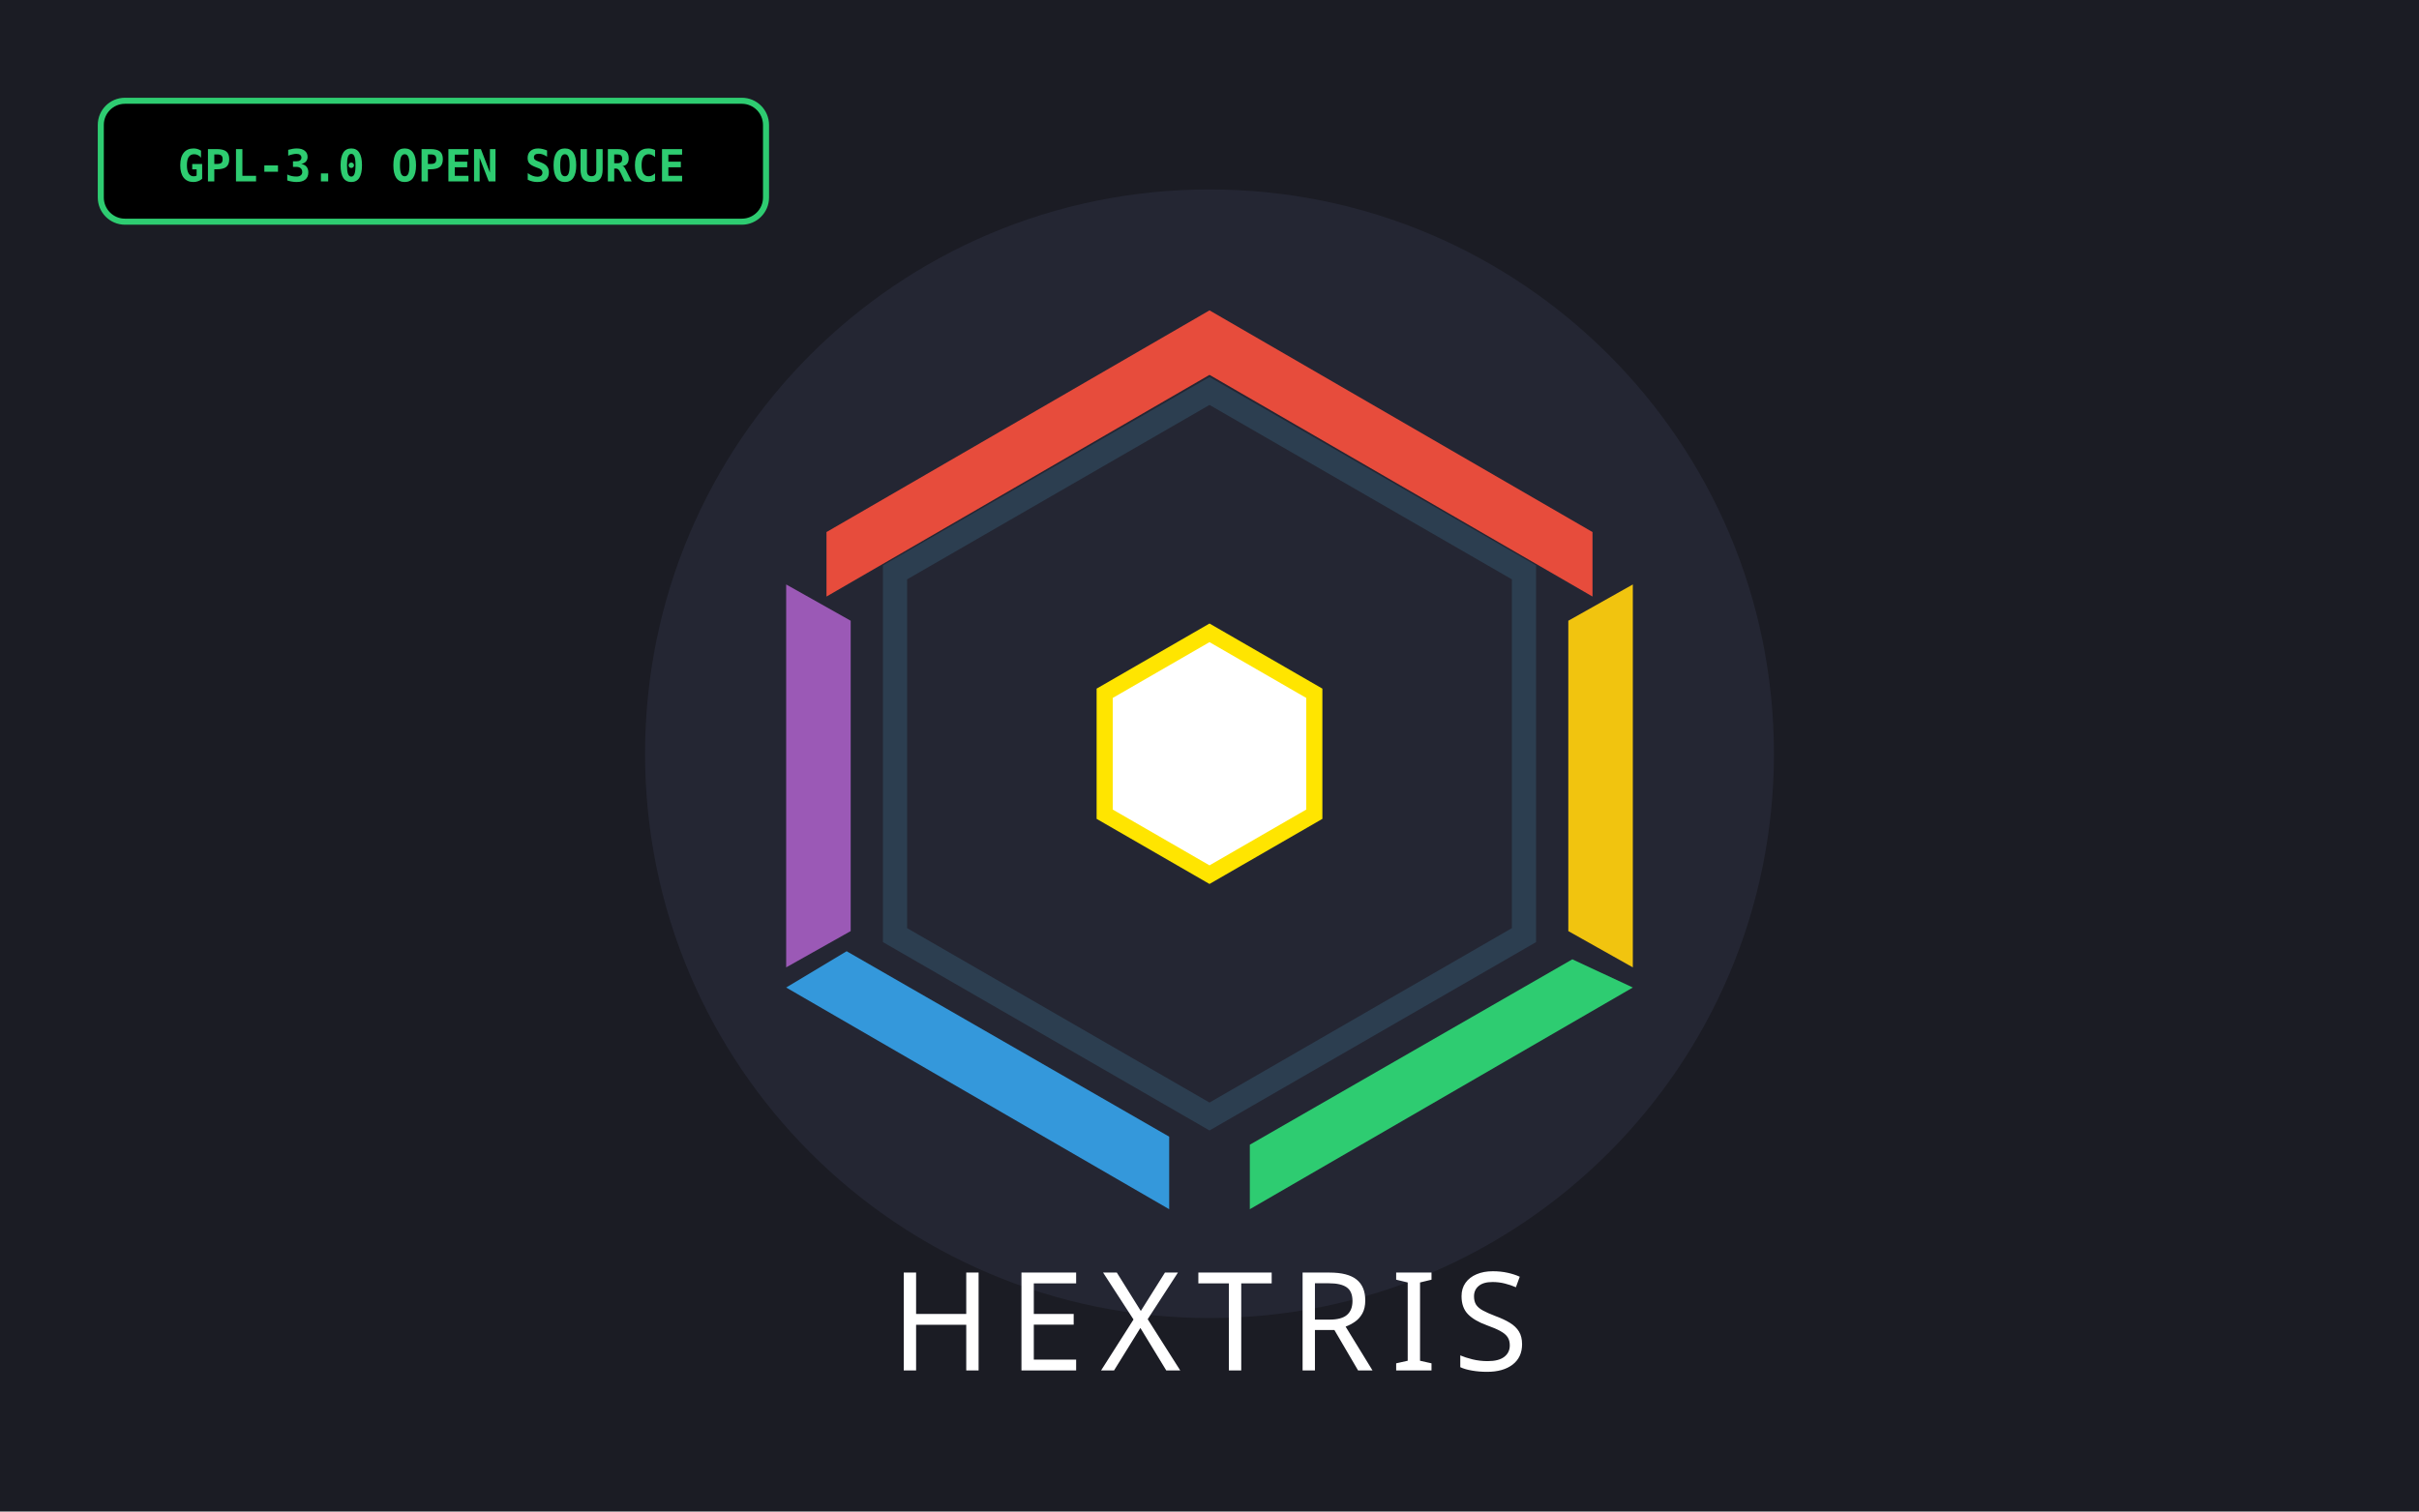
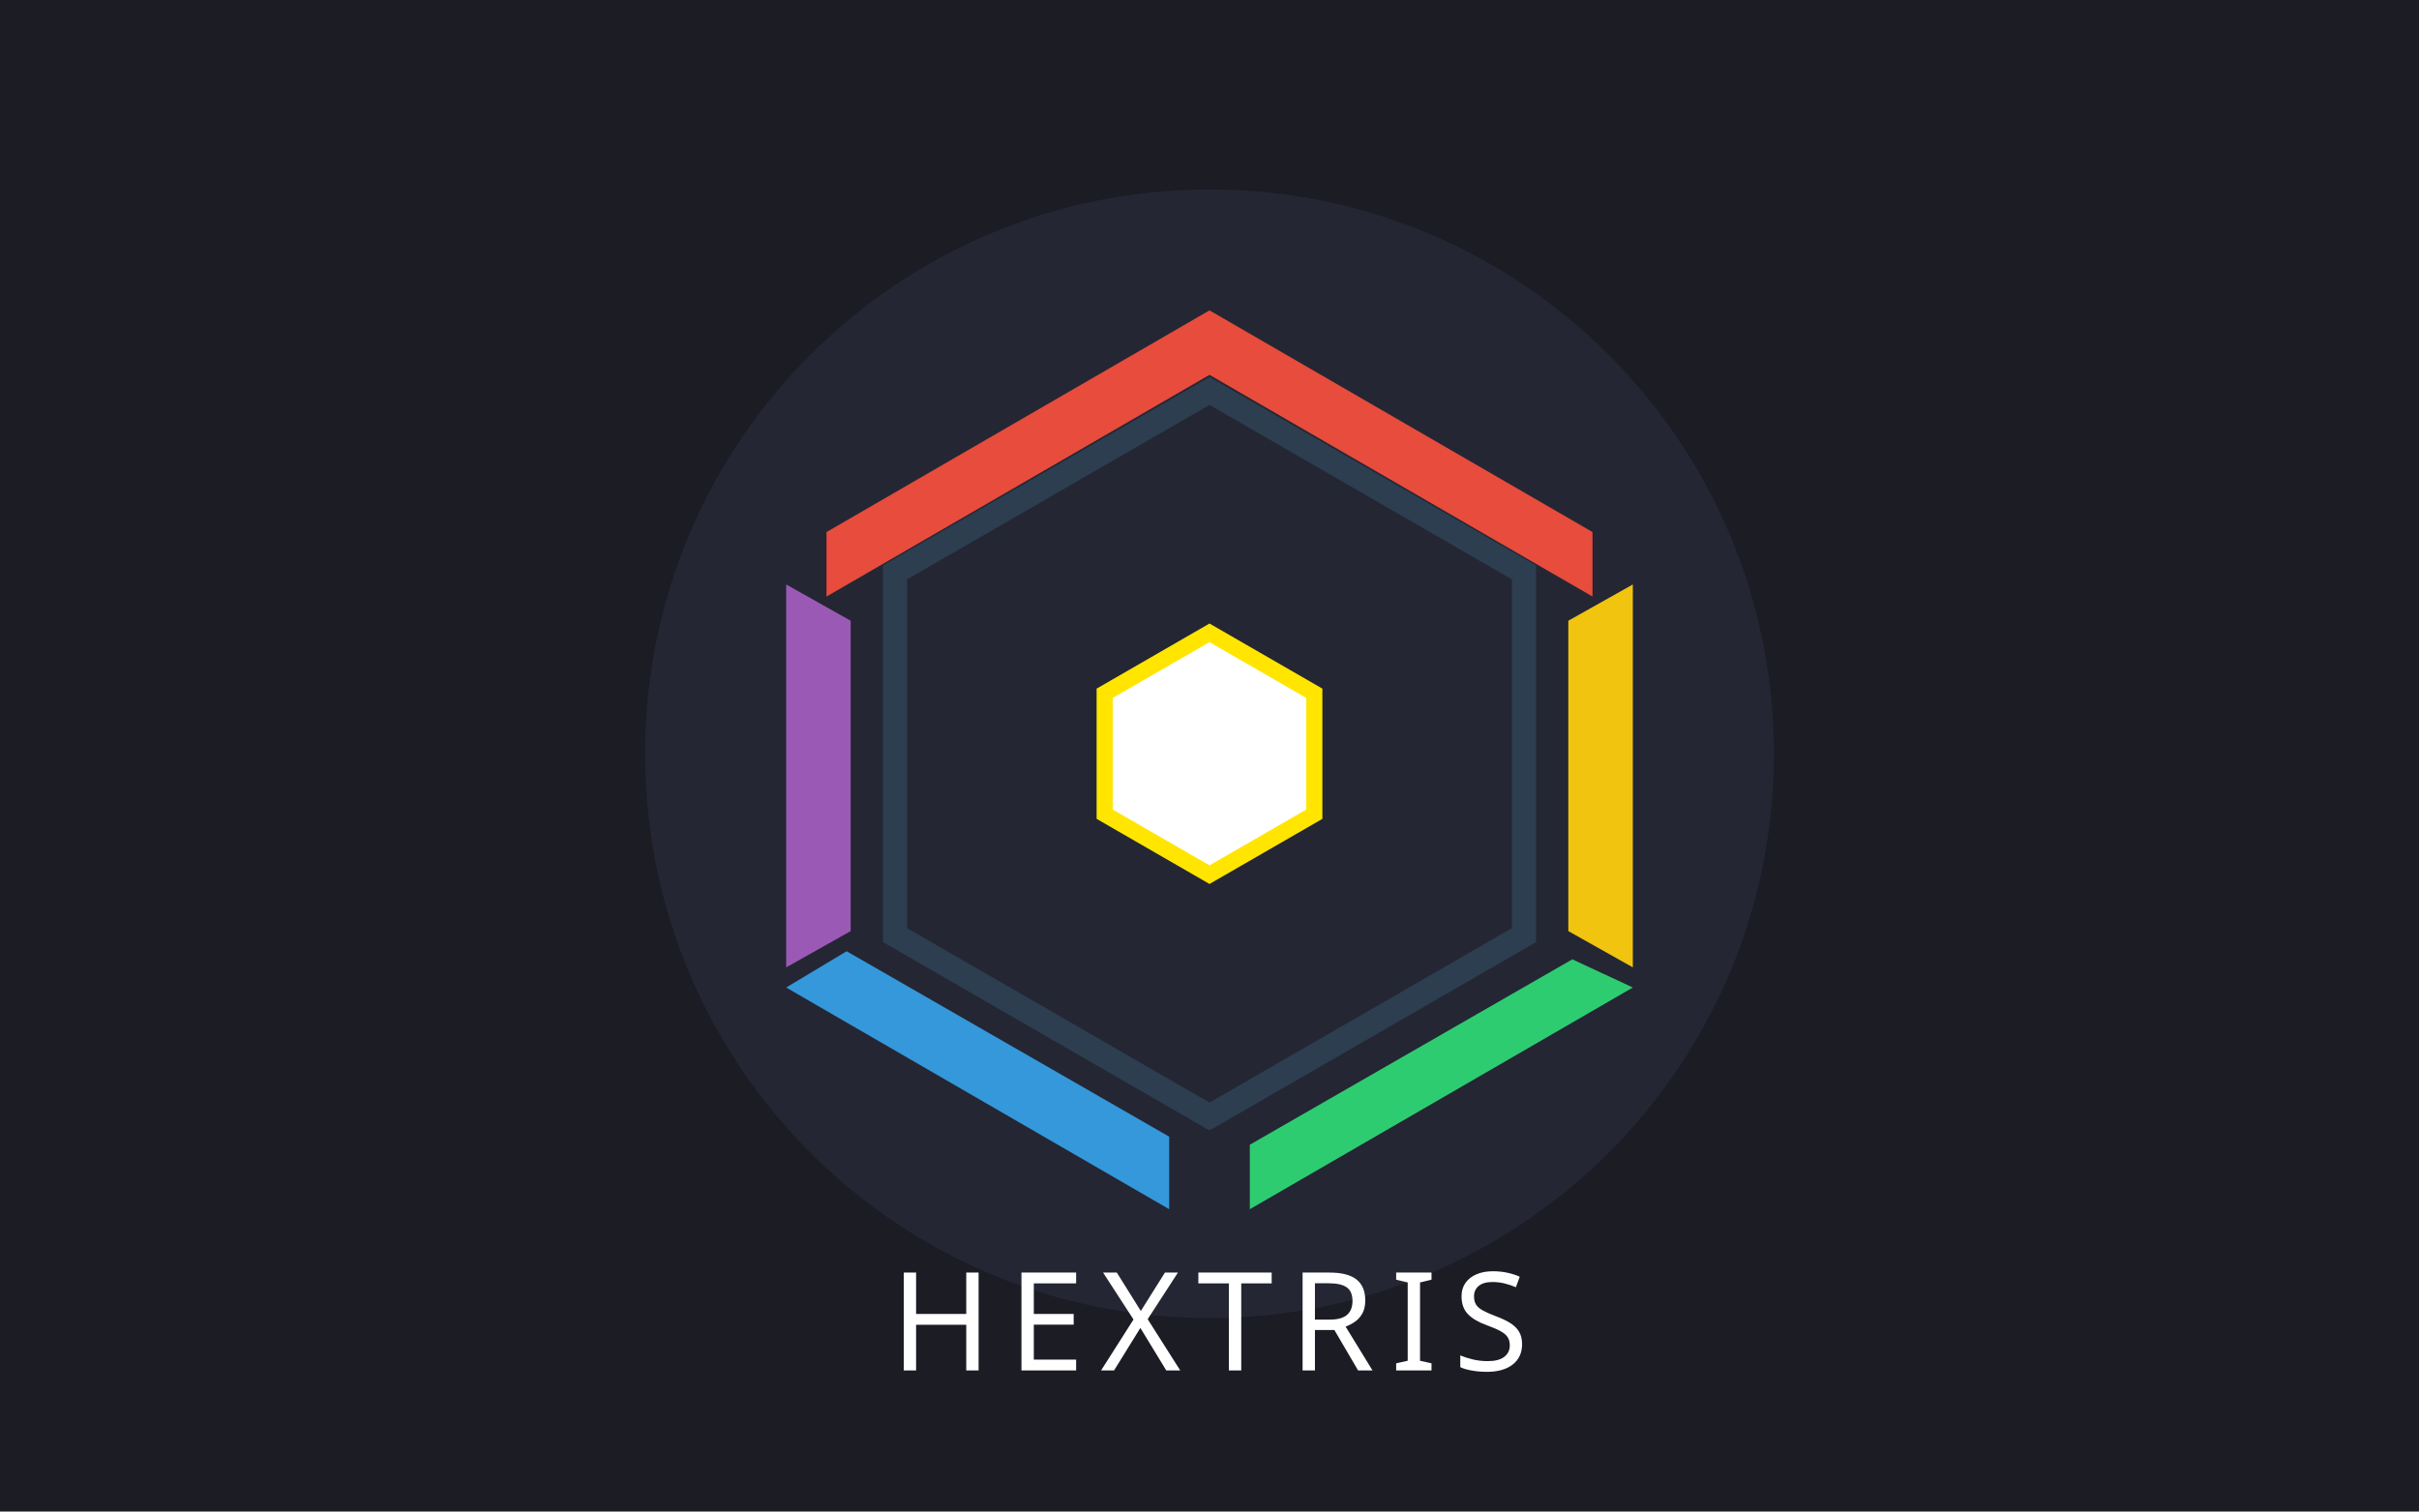
<svg xmlns="http://www.w3.org/2000/svg" viewBox="0 0 600 375" width="600" height="375">
  <rect width="600" height="375" fill="#1b1c24" />
  <circle cx="300" cy="187" r="140" fill="#242633" />
  <polygon points="300,97 378,142 378,232 300,277 222,232 222,142" fill="none" stroke="#2c3e50" stroke-width="6" />
  <polygon points="300,77 395,132 395,148 300,93 205,148 205,132" fill="#e74c3c" />
  <polygon points="405,145 405,240 389,231 389,154" fill="#f1c40f" />
  <polygon points="405,245 310,300 310,284 390,238" fill="#2ecc71" />
  <polygon points="290,300 195,245 210,236 290,282" fill="#3498db" />
  <polygon points="195,240 195,145 211,154 211,231" fill="#9b59b6" />
  <polygon points="300,157 326,172 326,202 300,217 274,202 274,172" fill="#ffffff" stroke="#FFE500" stroke-width="4" />
  <text x="300" y="340" font-family="'Impact', sans-serif" font-size="34" fill="#ffffff" letter-spacing="4" text-anchor="middle">HEXTRIS</text>
-   <rect x="25" y="25" width="165" height="30" rx="6" fill="#000000" stroke="#2ecc71" stroke-width="1.5" />
-   <text x="107" y="45" font-family="'Space Mono', monospace" font-size="11" font-weight="bold" fill="#2ecc71" text-anchor="middle">GPL-3.0 OPEN SOURCE</text>
</svg>
